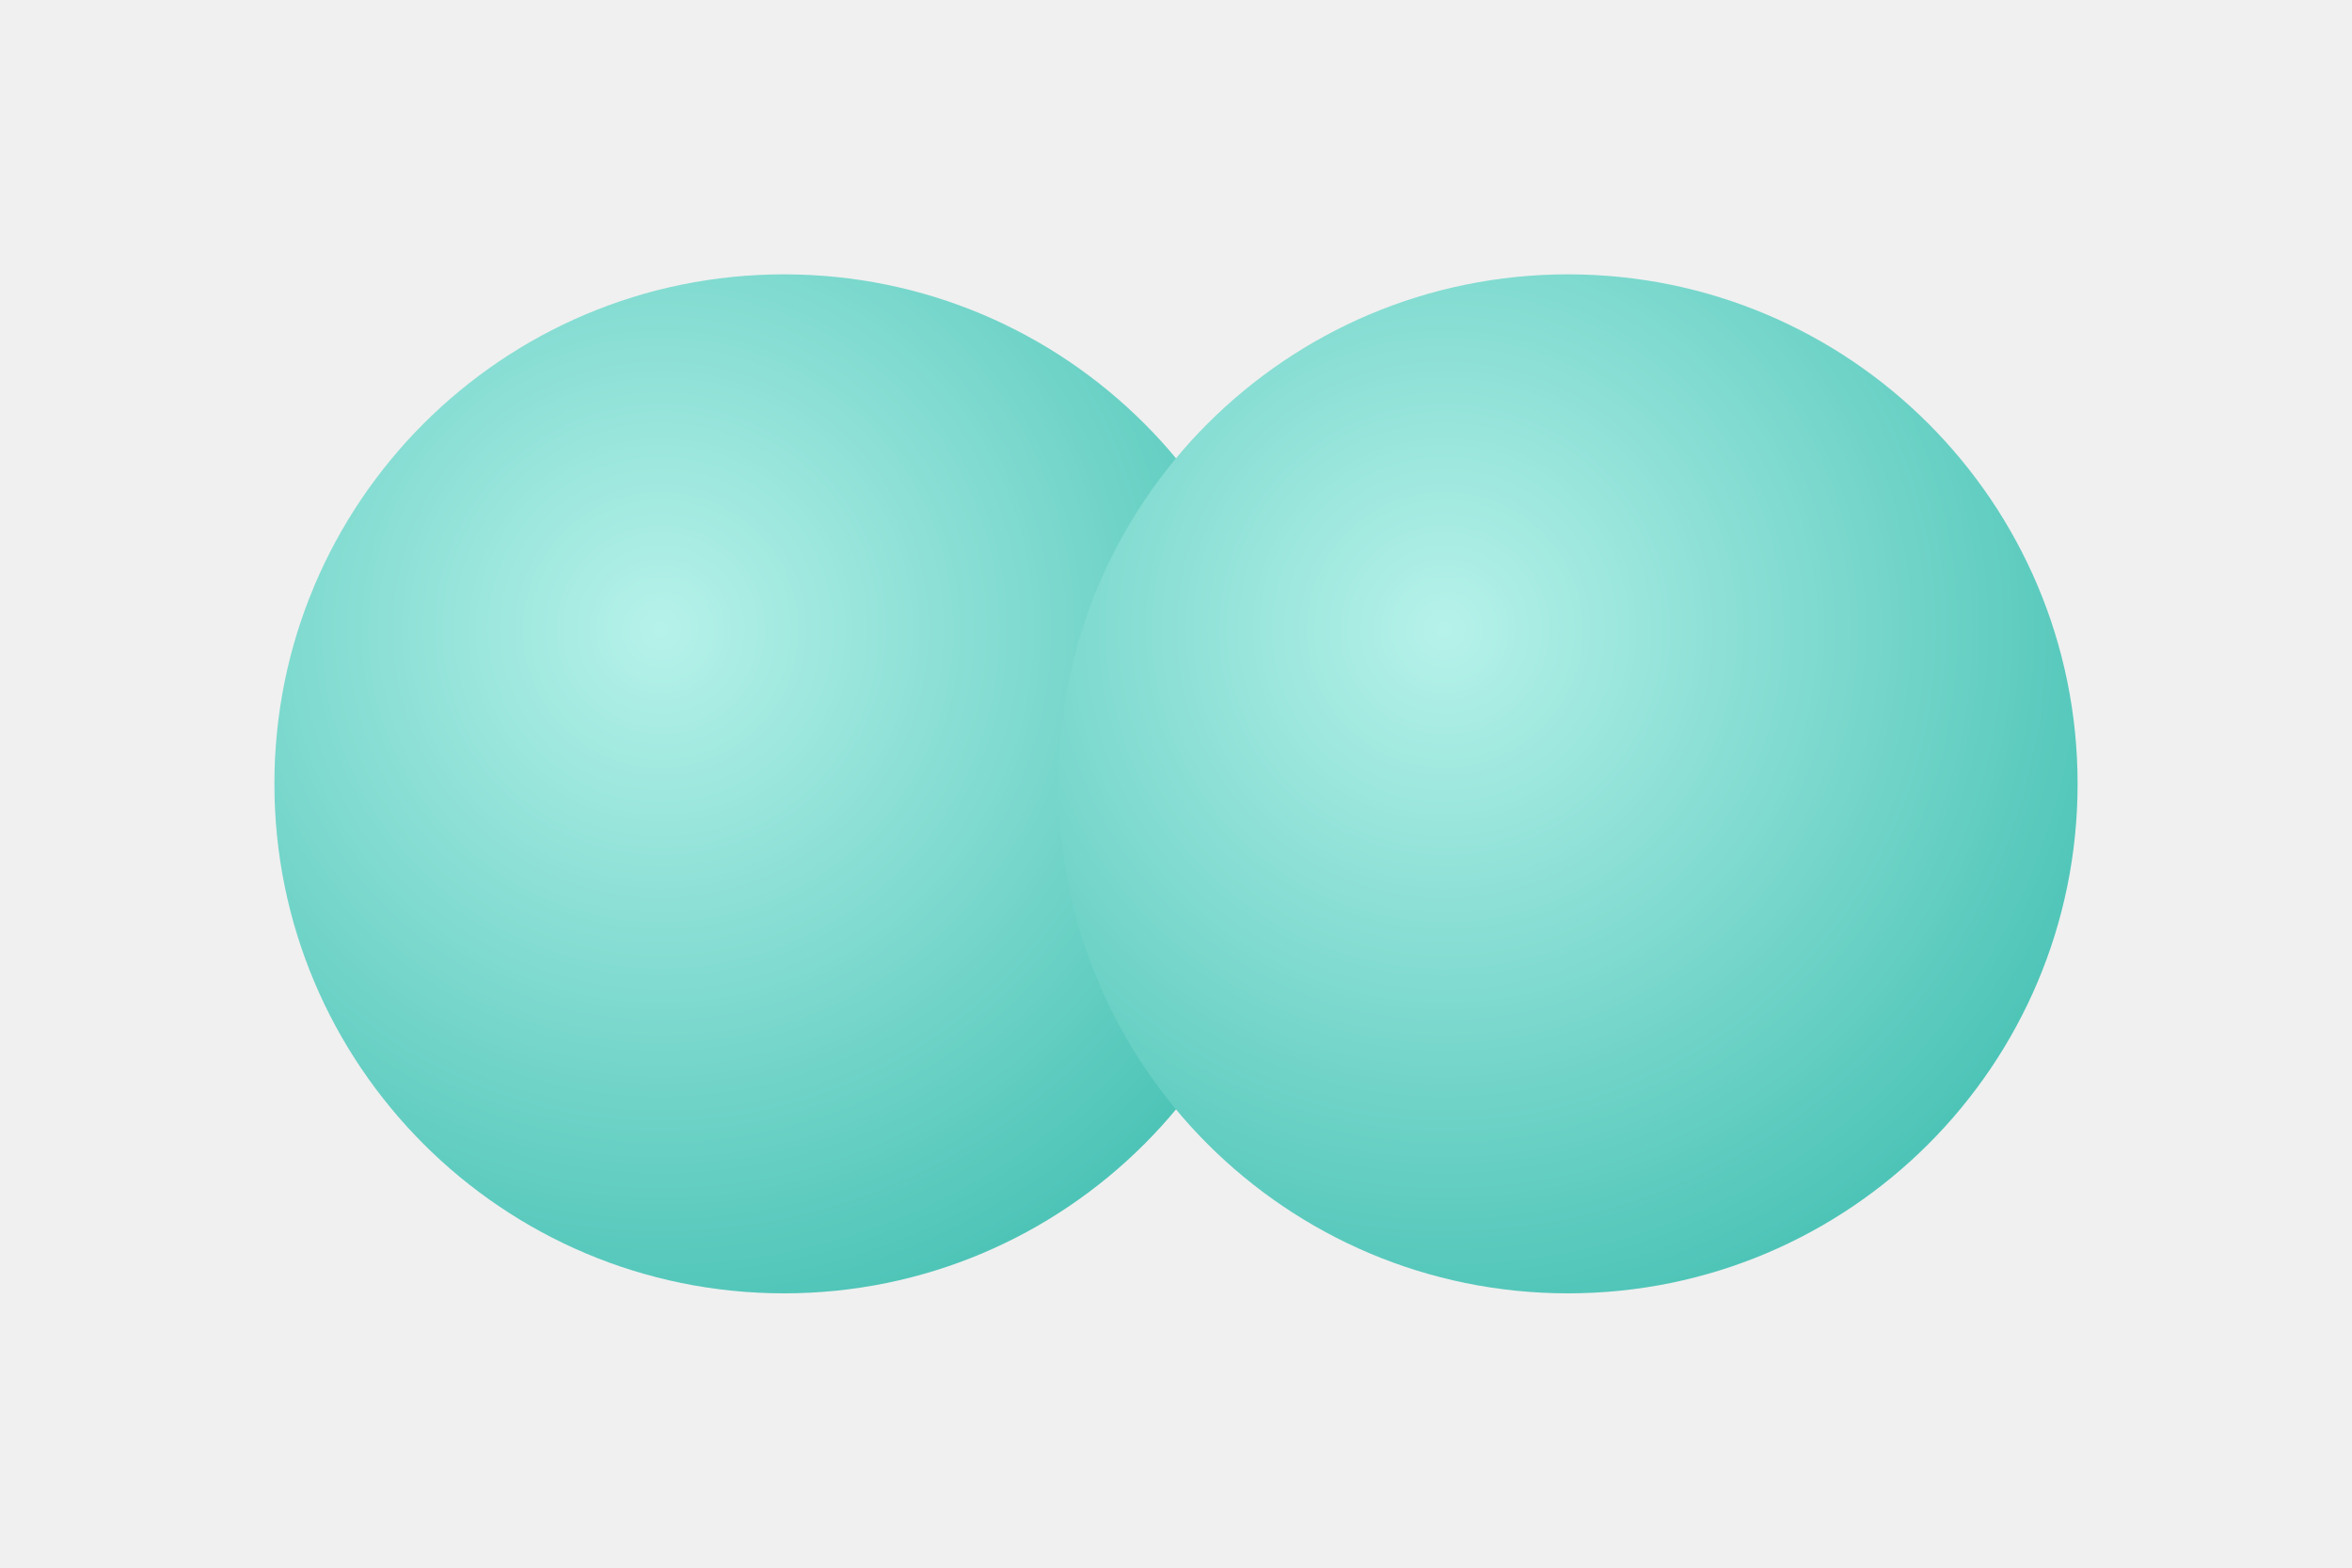
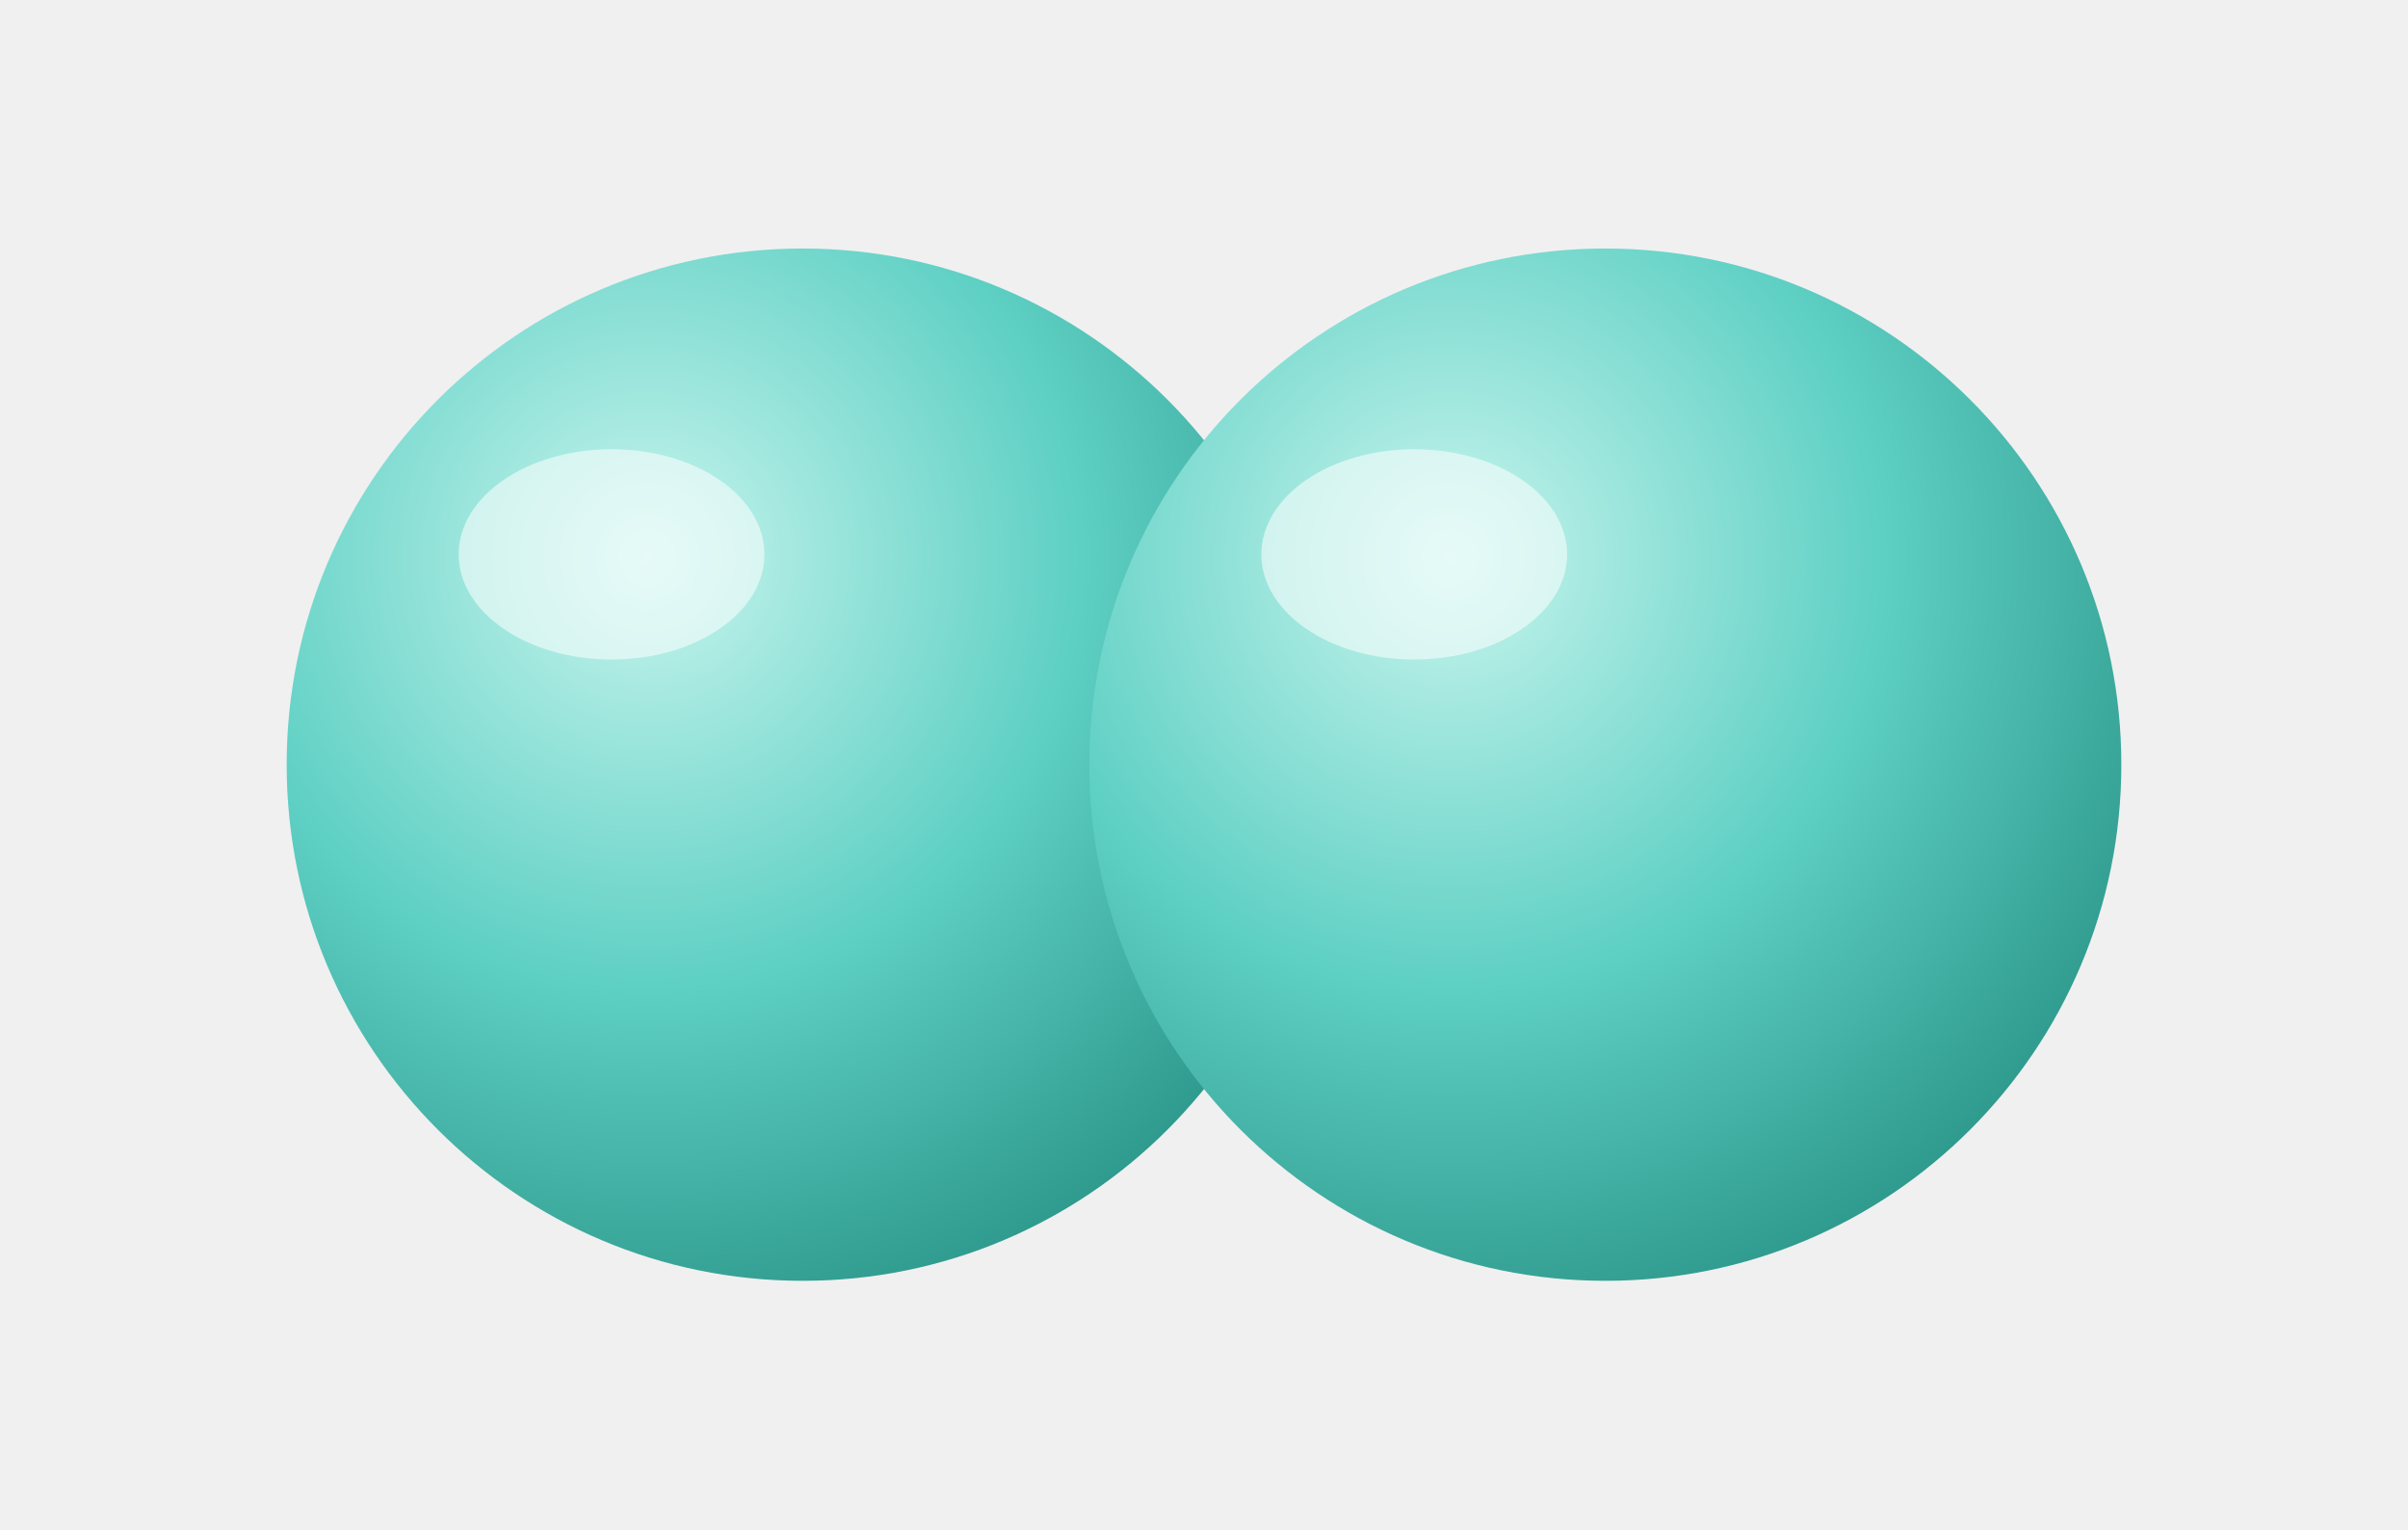
- <svg xmlns="http://www.w3.org/2000/svg" width="120" height="80" viewBox="0 0 120 80">
+ <svg xmlns="http://www.w3.org/2000/svg" width="126" height="80" viewBox="0 0 126 80">
  <defs>
-     <radialGradient id="oO" cx="38%" cy="35%" r="70%">
-       <stop offset="0%" stop-color="#b6f2ea" />
-       <stop offset="100%" stop-color="#4bc3b6" />
+     <radialGradient id="oCyan" cx="35%" cy="30%" r="75%">
+       <stop offset="0%" stop-color="#c8f5ee" />
+       <stop offset="55%" stop-color="#5fd0c4" />
+       <stop offset="100%" stop-color="#2f9a8e" />
    </radialGradient>
  </defs>
-   <g stroke="#5fd0c4" stroke-width="4">
-     <line x1="44" y1="34" x2="76" y2="34" />
-     <line x1="44" y1="46" x2="76" y2="46" />
+   <g stroke="#54c4b8" stroke-width="4">
+     <line x1="45" y1="34" x2="81" y2="34" />
+     <line x1="45" y1="46" x2="81" y2="46" />
  </g>
-   <circle cx="40" cy="40" r="26" fill="url(#oO)" />
-   <circle cx="80" cy="40" r="26" fill="url(#oO)" />
+   <circle cx="42" cy="40" r="27" fill="url(#oCyan)" />
+   <ellipse cx="32" cy="29" rx="8" ry="5.5" fill="#fff" opacity="0.55" />
+   <circle cx="84" cy="40" r="27" fill="url(#oCyan)" />
+   <ellipse cx="74" cy="29" rx="8" ry="5.5" fill="#fff" opacity="0.55" />
</svg>
